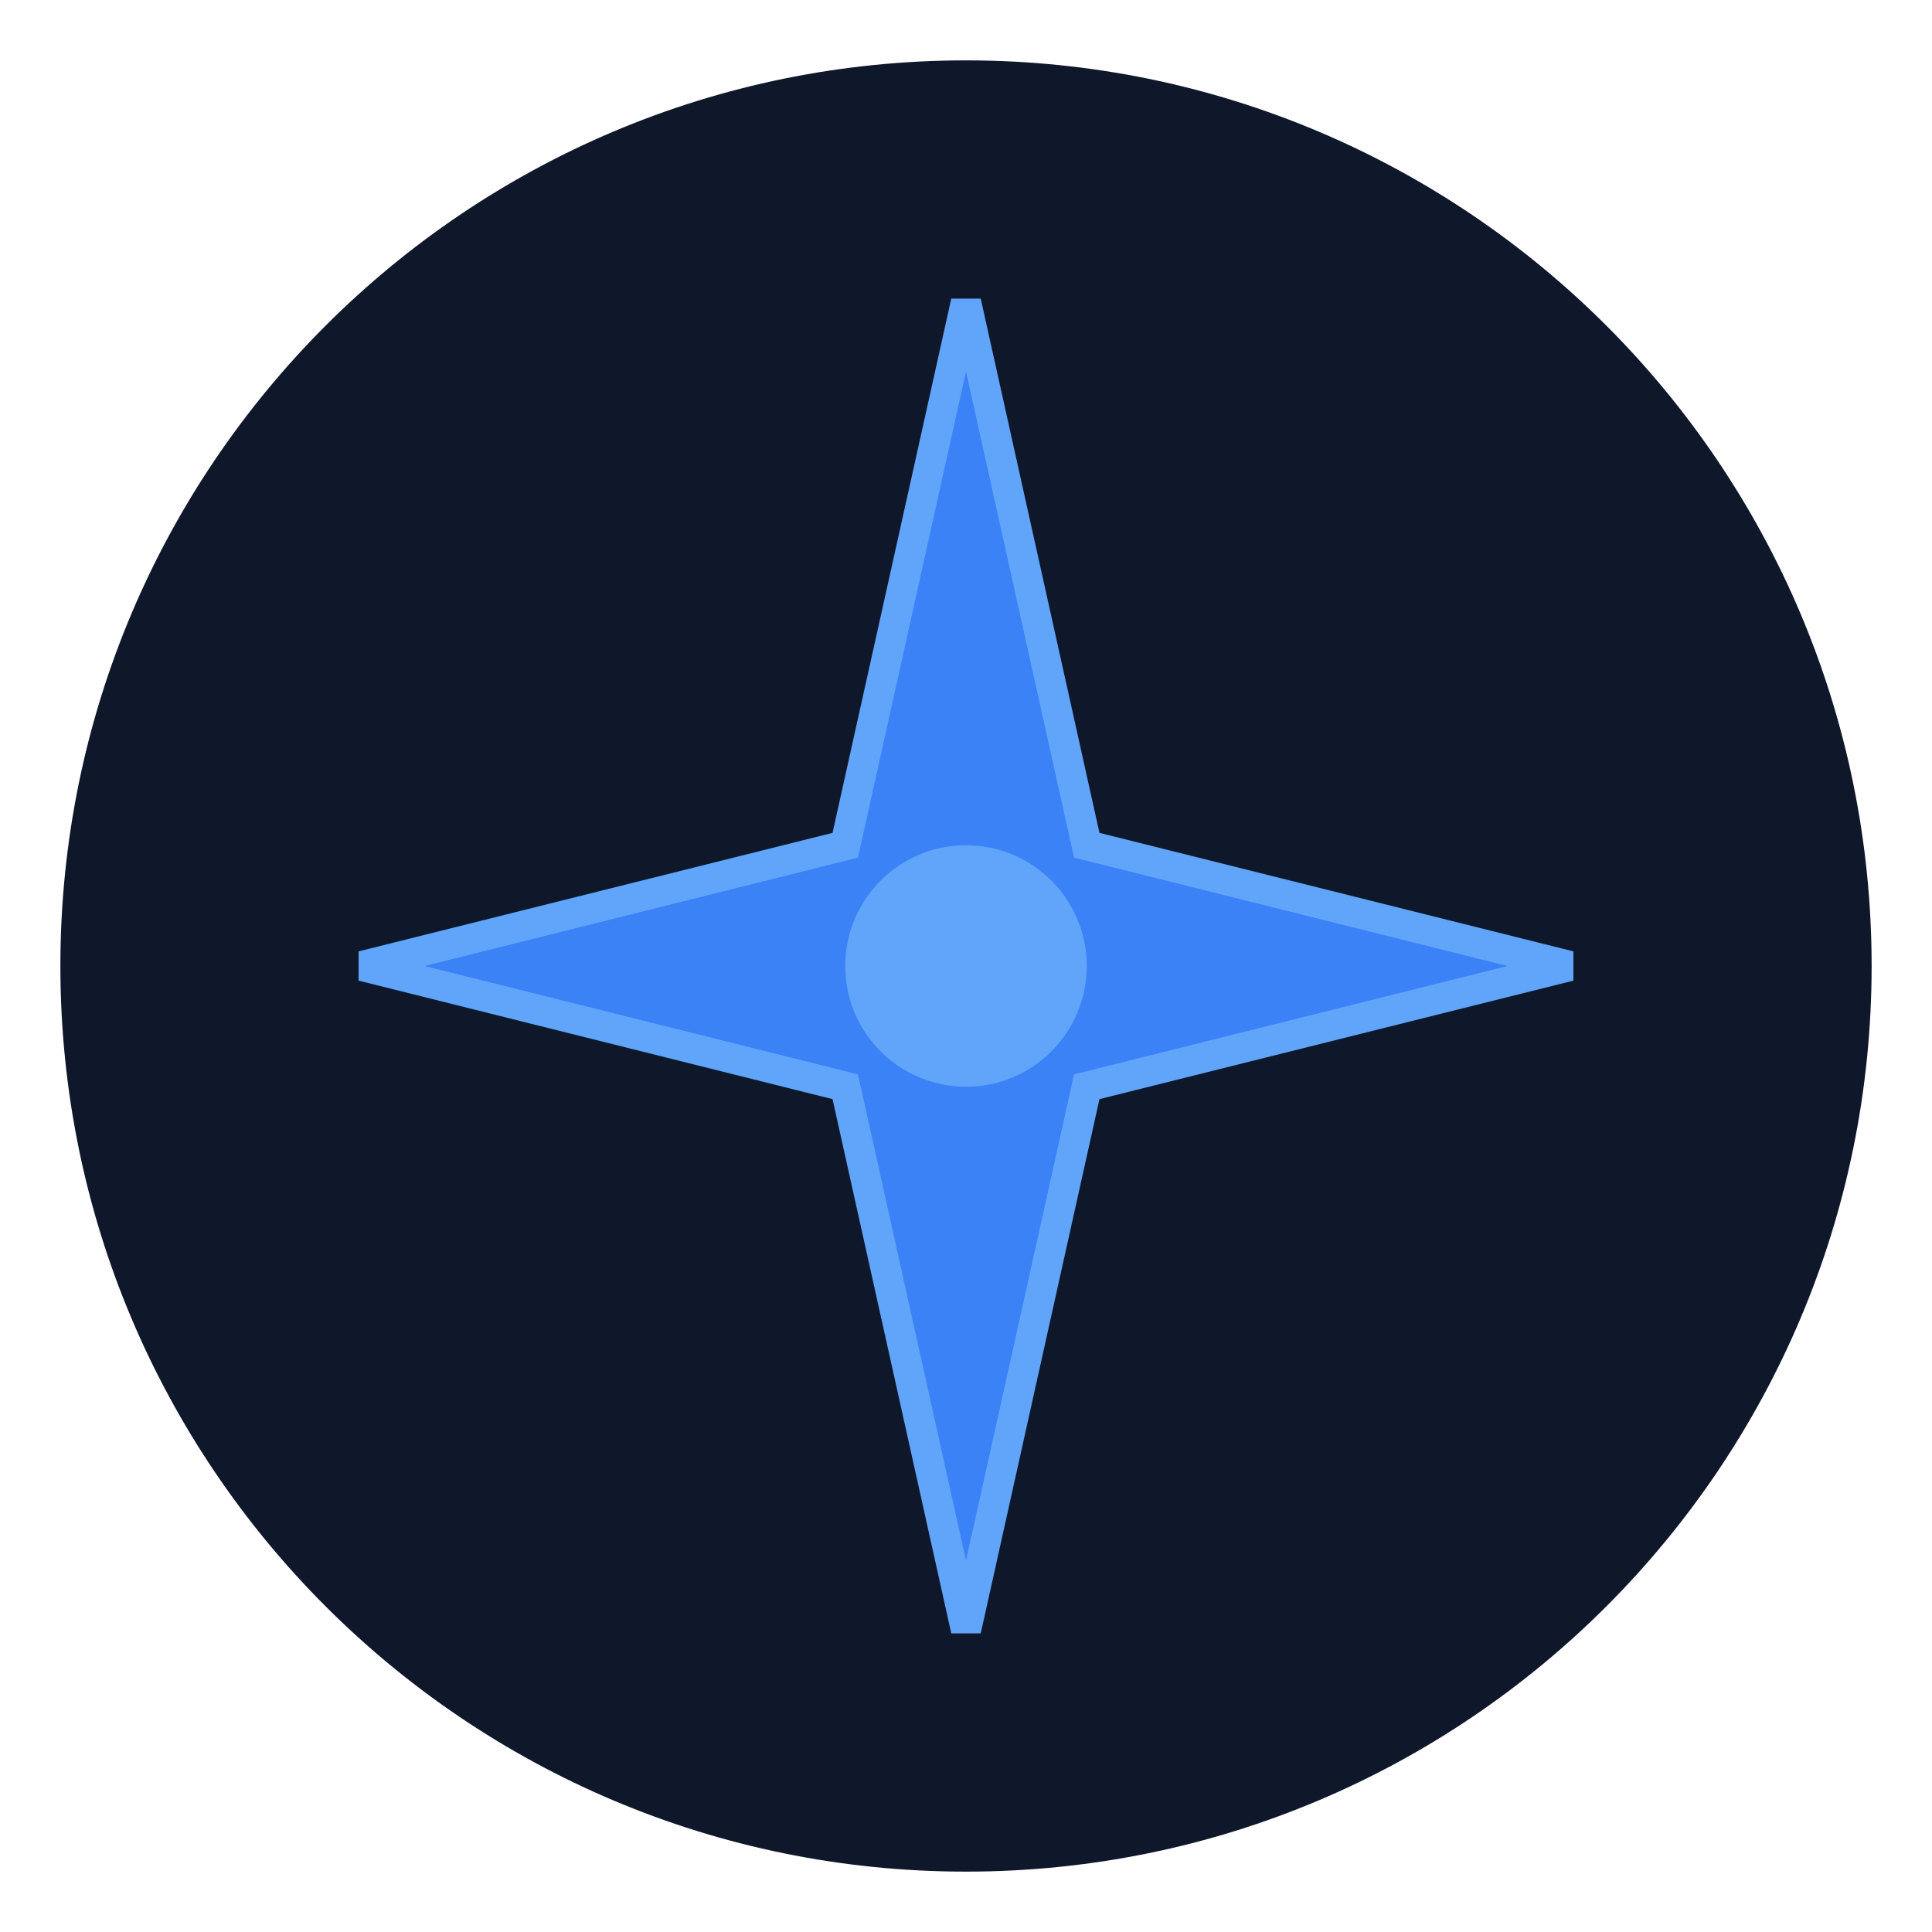
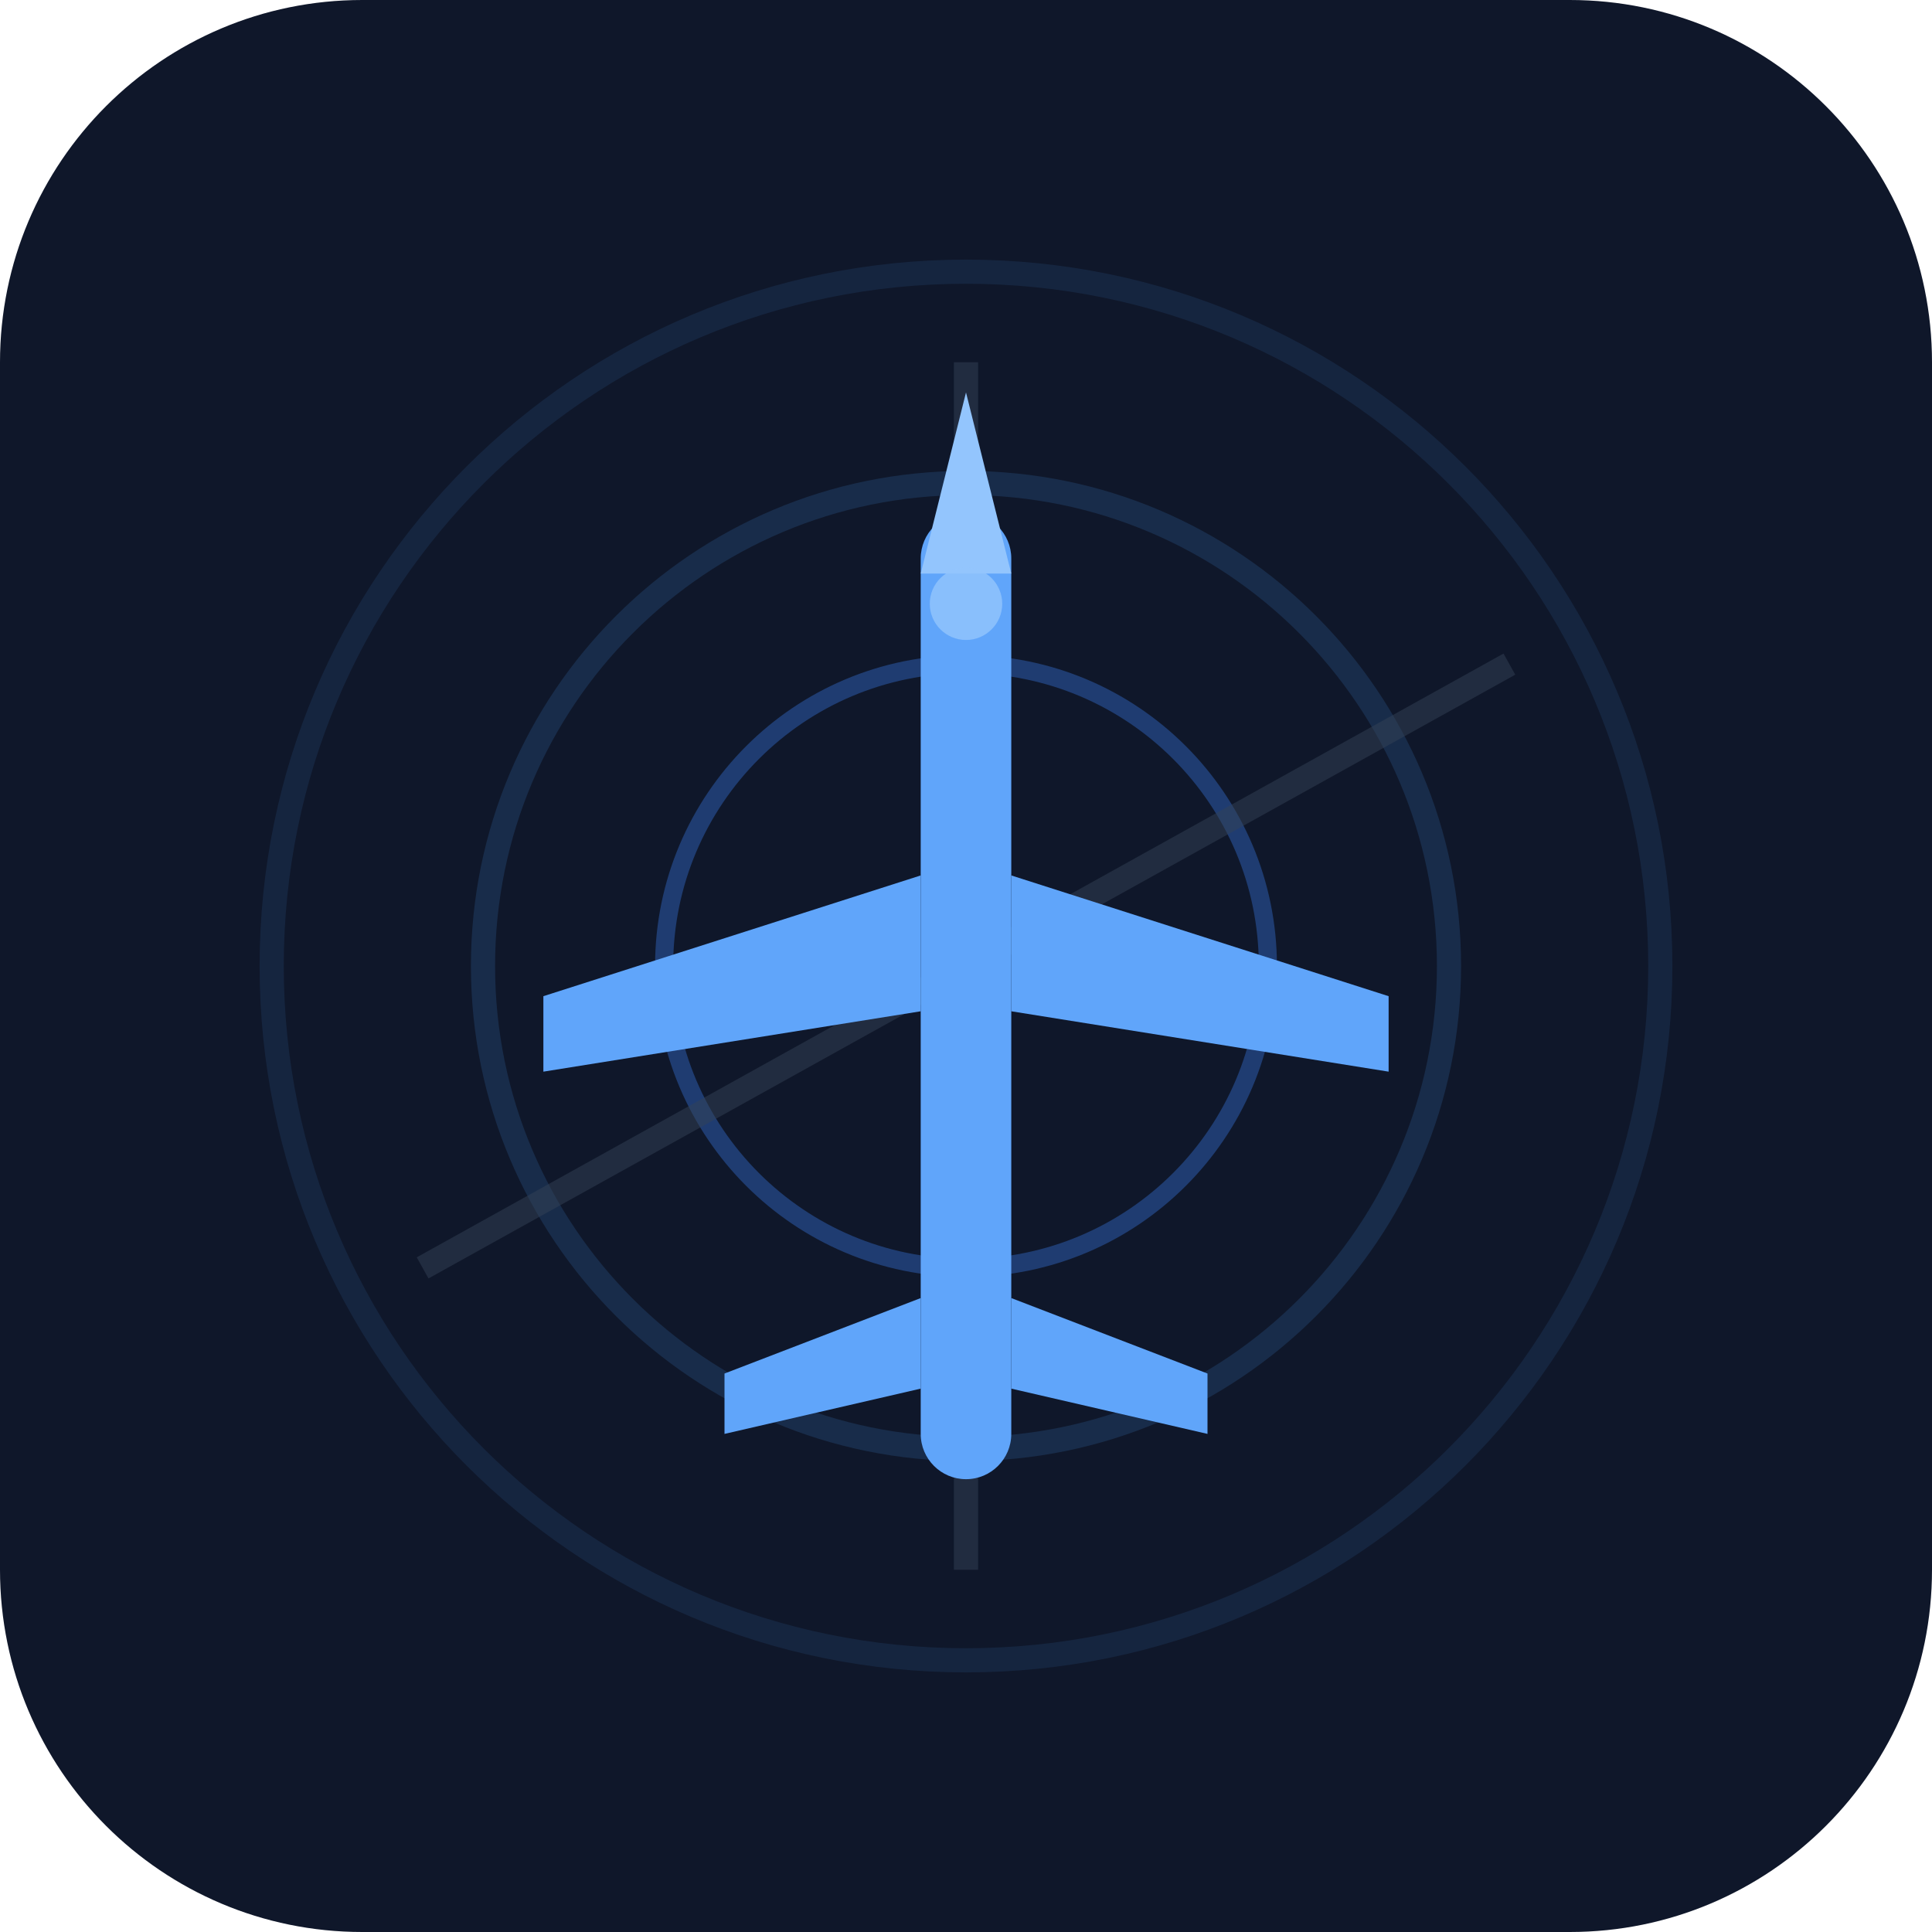
<svg xmlns="http://www.w3.org/2000/svg" viewBox="0 0 64 64" fill="none">
-   <circle cx="32" cy="32" r="30" fill="#0f172a" />
-   <path d="M32 10 L36 28 L52 32 L36 36 L32 54 L28 36 L12 32 L28 28 Z" fill="#3b82f6" stroke="#60a5fa" stroke-width="1" />
-   <circle cx="32" cy="32" r="4" fill="#60a5fa" />
+   <rect width="64" height="64" rx="12" fill="#0f172a" />
+   <circle cx="32" cy="32" r="23" stroke="#1e3a5f" stroke-width="0.8" opacity="0.4" />
+   <circle cx="32" cy="32" r="16" stroke="#1e3a5f" stroke-width="0.8" opacity="0.6" />
+   <circle cx="32" cy="32" r="10" stroke="#3b82f6" stroke-width="0.6" opacity="0.35" />
+   <line x1="32" y1="12" x2="32" y2="52" stroke="#334155" stroke-width="0.8" opacity="0.5" />
+   <line x1="14" y1="42" x2="50" y2="22" stroke="#334155" stroke-width="0.8" opacity="0.5" />
+   <rect x="30.5" y="17" width="3" height="32" rx="1.5" fill="#60a5fa" />
+   <polygon points="32,13 30.5,19 33.5,19" fill="#93c5fd" />
+   <polygon points="30.5,29 30.5,33.5 18,35.5 18,33" fill="#60a5fa" />
+   <polygon points="33.5,29 33.5,33.5 46,35.5 46,33" fill="#60a5fa" />
+   <polygon points="30.5,43 30.5,46 24,47.5 24,45.5" fill="#60a5fa" />
+   <polygon points="33.5,43 33.5,46 40,47.5 40,45.5" fill="#60a5fa" />
+   <circle cx="32" cy="20" r="1.2" fill="#93c5fd" opacity="0.8" />
</svg>
